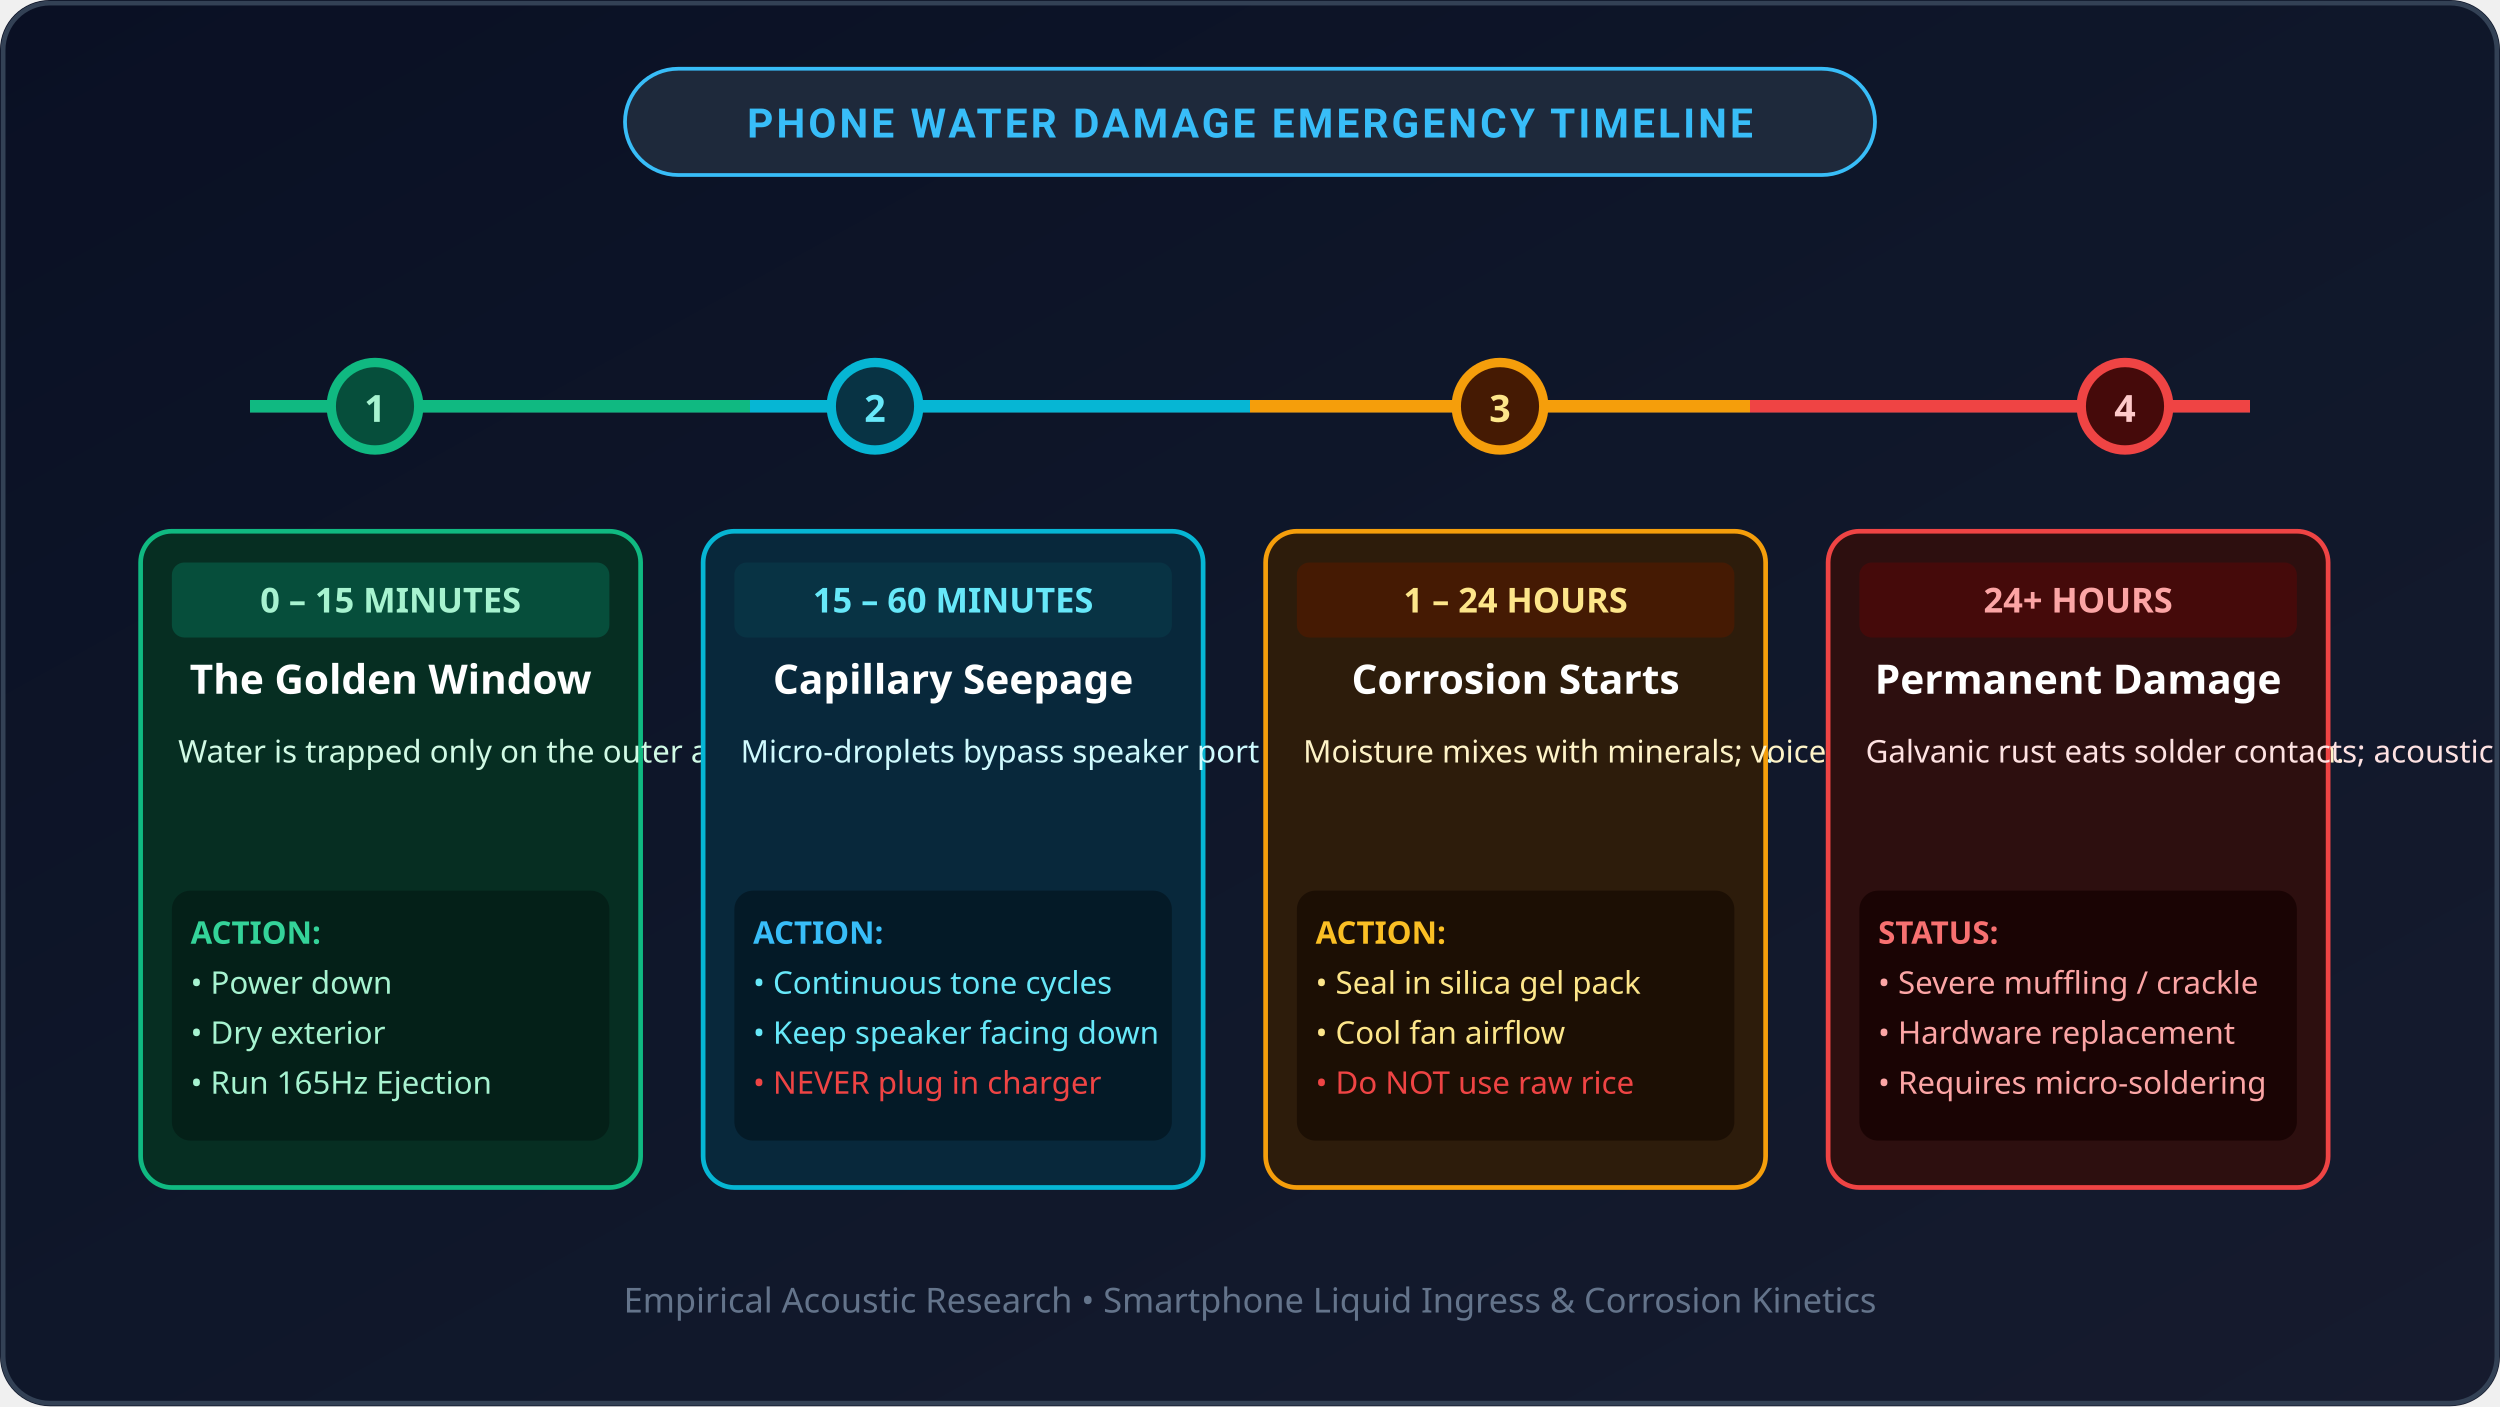
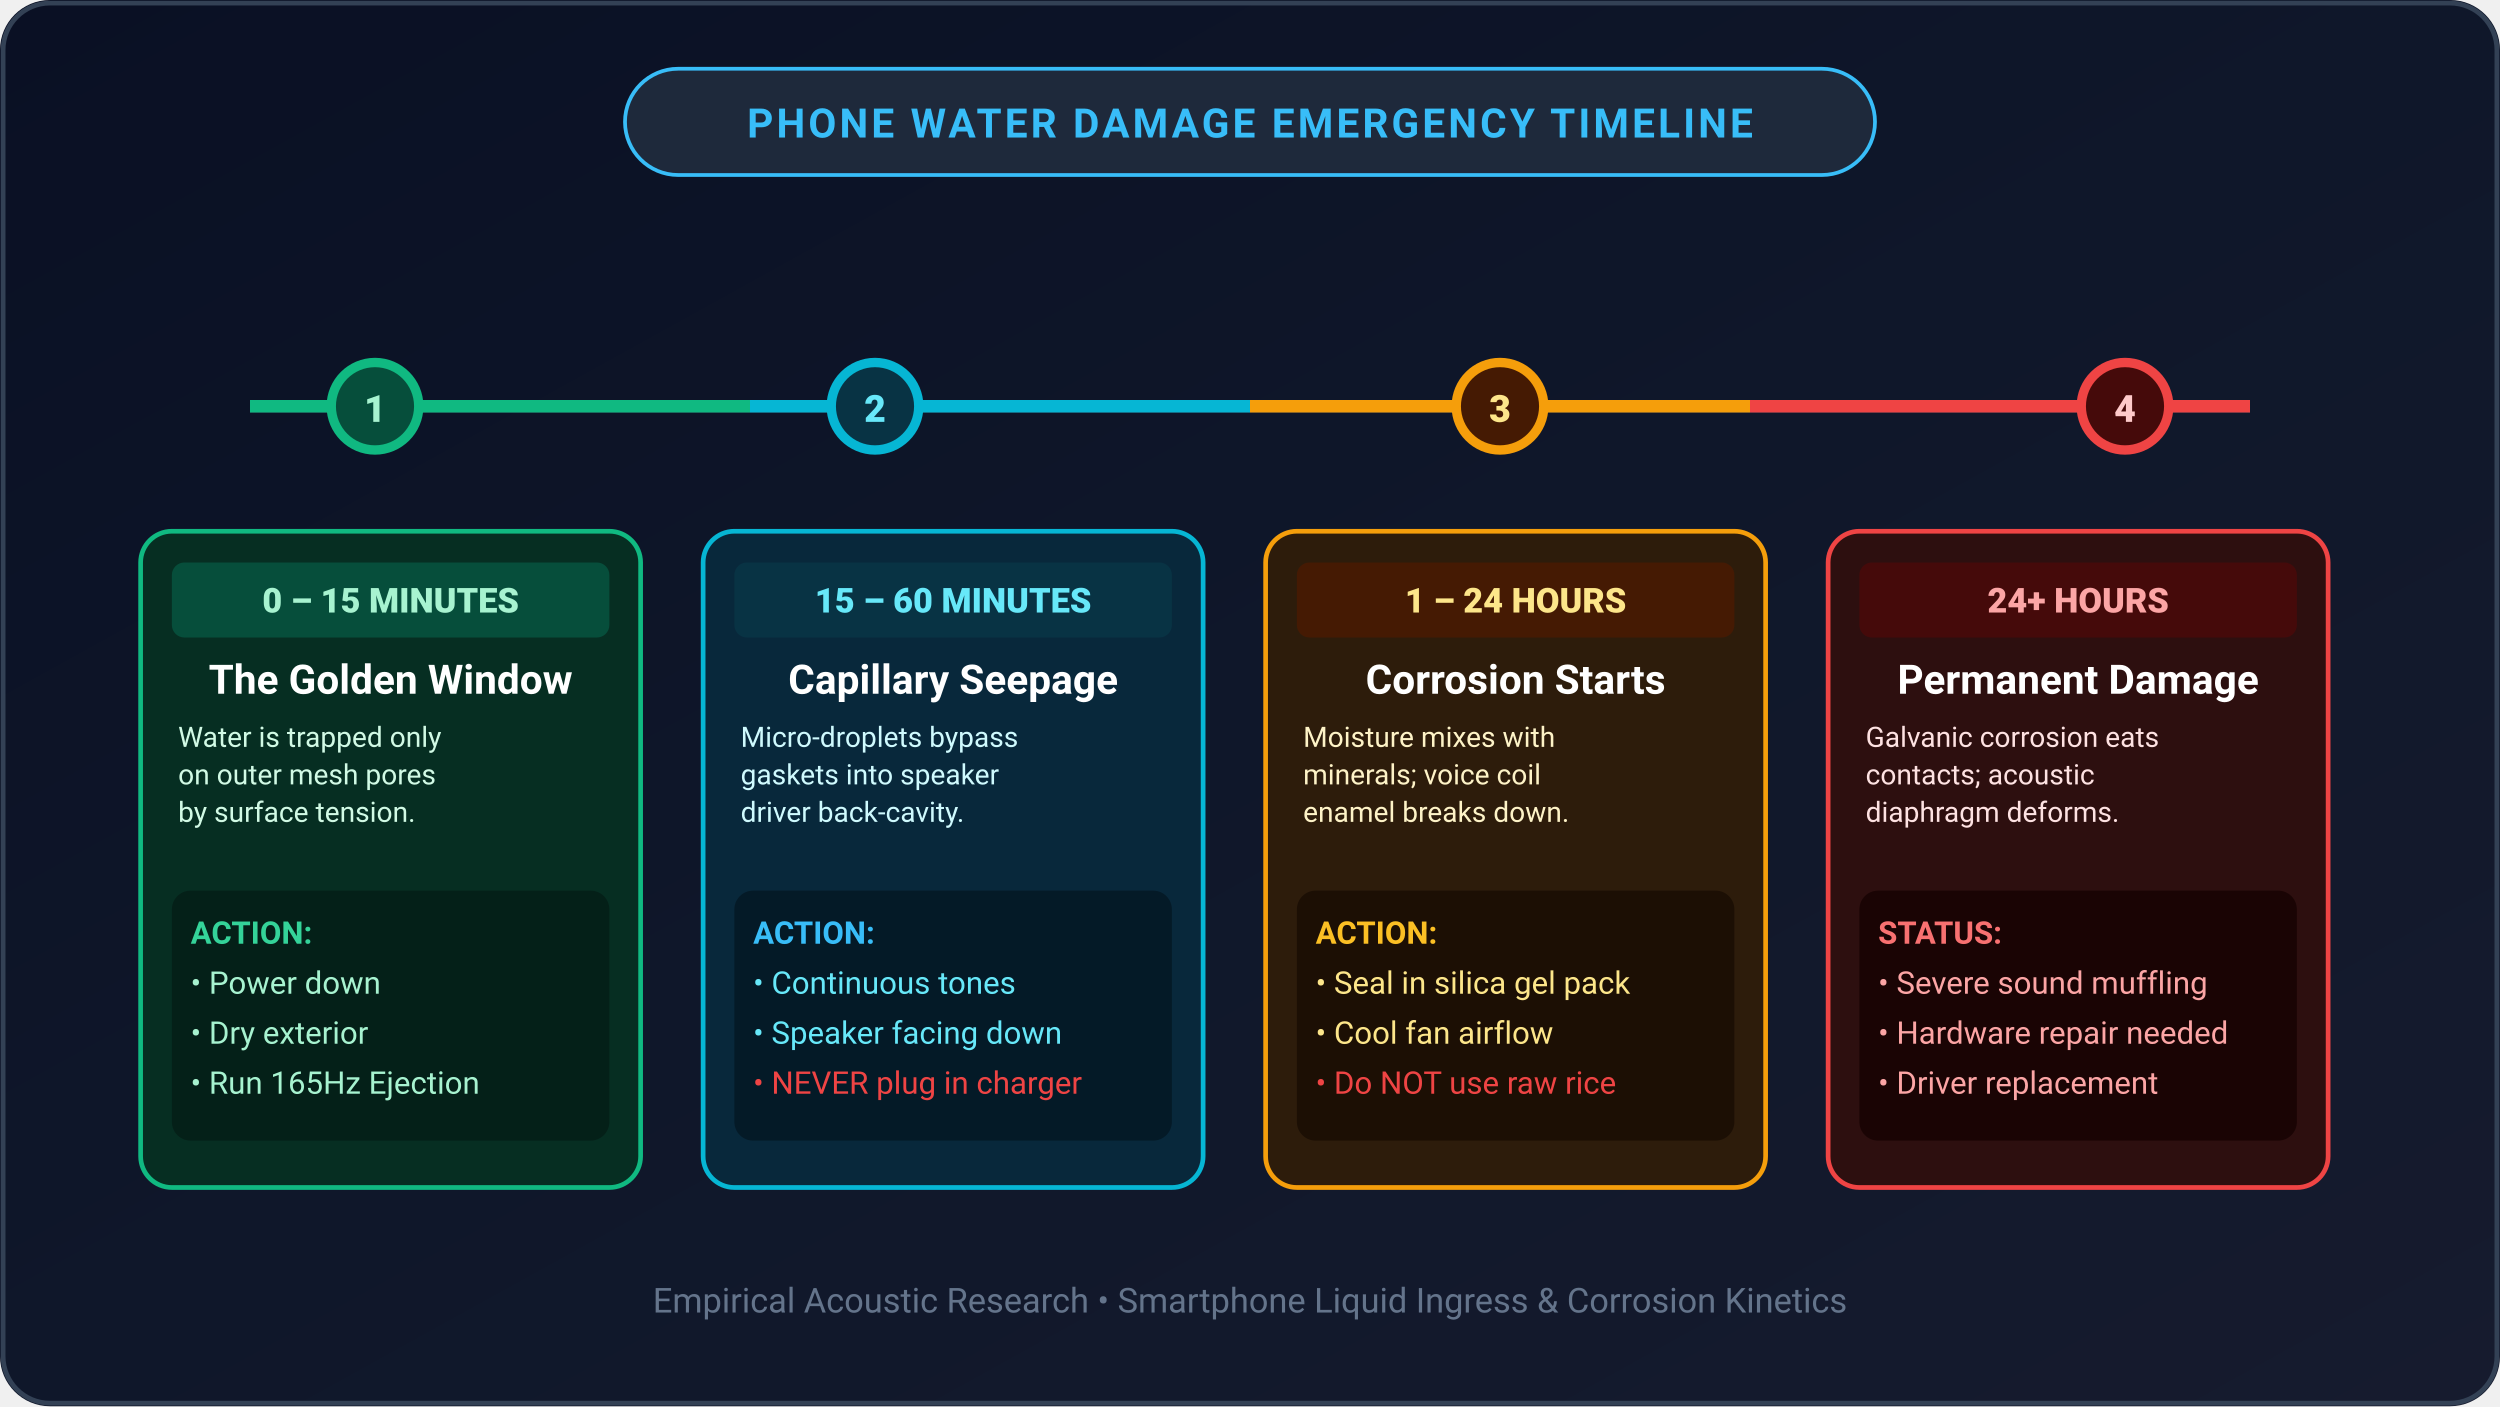
- <svg xmlns="http://www.w3.org/2000/svg" viewBox="0 0 800 450" width="800" height="450">
+ <svg xmlns="http://www.w3.org/2000/svg" viewBox="0 0 800 450" width="100%" height="100%" preserveAspectRatio="xMidYMid meet">
  <defs>
    <linearGradient id="bgGrad10" x1="0%" y1="0%" x2="100%" y2="100%">
      <stop offset="0%" stop-color="#0a1024" />
      <stop offset="50%" stop-color="#0f172a" />
      <stop offset="100%" stop-color="#161b2e" />
    </linearGradient>
  </defs>
  <rect width="800" height="450" fill="url(#bgGrad10)" rx="16" />
  <rect x="1" y="1" width="798" height="448" fill="none" stroke="#334155" stroke-width="1.5" rx="15" />
  <rect x="200" y="22" width="400" height="34" rx="17" fill="#1e293b" stroke="#38bdf8" stroke-width="1.2" />
  <text x="400" y="44" font-family="-apple-system, BlinkMacSystemFont, 'Segoe UI', Roboto, sans-serif" font-size="13" font-weight="700" fill="#38bdf8" text-anchor="middle" letter-spacing="1">PHONE WATER DAMAGE EMERGENCY TIMELINE</text>
  <line x1="80" y1="130" x2="720" y2="130" stroke="#334155" stroke-width="4" />
  <line x1="80" y1="130" x2="240" y2="130" stroke="#10b981" stroke-width="4" />
  <line x1="240" y1="130" x2="400" y2="130" stroke="#06b6d4" stroke-width="4" />
  <line x1="400" y1="130" x2="560" y2="130" stroke="#f59e0b" stroke-width="4" />
  <line x1="560" y1="130" x2="720" y2="130" stroke="#ef4444" stroke-width="4" />
  <circle cx="120" cy="130" r="14" fill="#064e3b" stroke="#10b981" stroke-width="3" />
-   <text x="120" y="135" font-family="sans-serif" font-size="12" font-weight="900" fill="#a7f3d0" text-anchor="middle">1</text>
+   <text x="120" y="135" font-family="-apple-system, BlinkMacSystemFont, 'Segoe UI', Roboto, sans-serif" font-size="12" font-weight="900" fill="#a7f3d0" text-anchor="middle">1</text>
  <circle cx="280" cy="130" r="14" fill="#083344" stroke="#06b6d4" stroke-width="3" />
-   <text x="280" y="135" font-family="sans-serif" font-size="12" font-weight="900" fill="#67e8f9" text-anchor="middle">2</text>
+   <text x="280" y="135" font-family="-apple-system, BlinkMacSystemFont, 'Segoe UI', Roboto, sans-serif" font-size="12" font-weight="900" fill="#67e8f9" text-anchor="middle">2</text>
  <circle cx="480" cy="130" r="14" fill="#451a03" stroke="#f59e0b" stroke-width="3" />
-   <text x="480" y="135" font-family="sans-serif" font-size="12" font-weight="900" fill="#fde68a" text-anchor="middle">3</text>
+   <text x="480" y="135" font-family="-apple-system, BlinkMacSystemFont, 'Segoe UI', Roboto, sans-serif" font-size="12" font-weight="900" fill="#fde68a" text-anchor="middle">3</text>
  <circle cx="680" cy="130" r="14" fill="#450a0a" stroke="#ef4444" stroke-width="3" />
-   <text x="680" y="135" font-family="sans-serif" font-size="12" font-weight="900" fill="#fecaca" text-anchor="middle">4</text>
+   <text x="680" y="135" font-family="-apple-system, BlinkMacSystemFont, 'Segoe UI', Roboto, sans-serif" font-size="12" font-weight="900" fill="#fecaca" text-anchor="middle">4</text>
  <g transform="translate(45, 170)">
    <rect x="0" y="0" width="160" height="210" rx="10" fill="#062e22" stroke="#10b981" stroke-width="1.5" />
    <rect x="10" y="10" width="140" height="24" rx="4" fill="#064e3b" />
-     <text x="80" y="26" font-family="sans-serif" font-size="11" font-weight="800" fill="#a7f3d0" text-anchor="middle">0 – 15 MINUTES</text>
-     <text x="80" y="52" font-family="sans-serif" font-size="13" font-weight="700" fill="#ffffff" text-anchor="middle">The Golden Window</text>
-     <text x="12" y="74" font-family="sans-serif" font-size="10" fill="#d1fae5">Water is trapped only on the outer acoustic mesh by surface tension.</text>
+     <text x="80" y="26" font-family="-apple-system, BlinkMacSystemFont, 'Segoe UI', Roboto, sans-serif" font-size="11" font-weight="800" fill="#a7f3d0" text-anchor="middle">0 – 15 MINUTES</text>
+     <text x="80" y="52" font-family="-apple-system, BlinkMacSystemFont, 'Segoe UI', Roboto, sans-serif" font-size="13" font-weight="700" fill="#ffffff" text-anchor="middle">The Golden Window</text>
+     <text x="12" y="69" font-family="-apple-system, BlinkMacSystemFont, 'Segoe UI', Roboto, sans-serif" font-size="9" fill="#d1fae5">
+       <tspan x="12" dy="0">Water is trapped only</tspan>
+       <tspan x="12" dy="12">on outer mesh pores</tspan>
+       <tspan x="12" dy="12">by surface tension.</tspan>
+     </text>
    <rect x="10" y="115" width="140" height="80" rx="6" fill="#042018" />
-     <text x="16" y="132" font-family="sans-serif" font-size="10" font-weight="700" fill="#34d399">ACTION:</text>
-     <text x="16" y="148" font-family="sans-serif" font-size="10" fill="#a7f3d0">• Power down</text>
-     <text x="16" y="164" font-family="sans-serif" font-size="10" fill="#a7f3d0">• Dry exterior</text>
-     <text x="16" y="180" font-family="sans-serif" font-size="10" fill="#a7f3d0">• Run 165Hz Ejection</text>
+     <text x="16" y="132" font-family="-apple-system, BlinkMacSystemFont, 'Segoe UI', Roboto, sans-serif" font-size="10" font-weight="700" fill="#34d399">ACTION:</text>
+     <text x="16" y="148" font-family="-apple-system, BlinkMacSystemFont, 'Segoe UI', Roboto, sans-serif" font-size="10" fill="#a7f3d0">• Power down</text>
+     <text x="16" y="164" font-family="-apple-system, BlinkMacSystemFont, 'Segoe UI', Roboto, sans-serif" font-size="10" fill="#a7f3d0">• Dry exterior</text>
+     <text x="16" y="180" font-family="-apple-system, BlinkMacSystemFont, 'Segoe UI', Roboto, sans-serif" font-size="10" fill="#a7f3d0">• Run 165Hz Ejection</text>
  </g>
  <g transform="translate(225, 170)">
    <rect x="0" y="0" width="160" height="210" rx="10" fill="#08283b" stroke="#06b6d4" stroke-width="1.5" />
    <rect x="10" y="10" width="140" height="24" rx="4" fill="#083344" />
-     <text x="80" y="26" font-family="sans-serif" font-size="11" font-weight="800" fill="#67e8f9" text-anchor="middle">15 – 60 MINUTES</text>
-     <text x="80" y="52" font-family="sans-serif" font-size="13" font-weight="700" fill="#ffffff" text-anchor="middle">Capillary Seepage</text>
-     <text x="12" y="74" font-family="sans-serif" font-size="10" fill="#cffafe">Micro-droplets bypass speaker port gaskets into the driver back-cavity.</text>
+     <text x="80" y="26" font-family="-apple-system, BlinkMacSystemFont, 'Segoe UI', Roboto, sans-serif" font-size="11" font-weight="800" fill="#67e8f9" text-anchor="middle">15 – 60 MINUTES</text>
+     <text x="80" y="52" font-family="-apple-system, BlinkMacSystemFont, 'Segoe UI', Roboto, sans-serif" font-size="13" font-weight="700" fill="#ffffff" text-anchor="middle">Capillary Seepage</text>
+     <text x="12" y="69" font-family="-apple-system, BlinkMacSystemFont, 'Segoe UI', Roboto, sans-serif" font-size="9" fill="#cffafe">
+       <tspan x="12" dy="0">Micro-droplets bypass</tspan>
+       <tspan x="12" dy="12">gaskets into speaker</tspan>
+       <tspan x="12" dy="12">driver back-cavity.</tspan>
+     </text>
    <rect x="10" y="115" width="140" height="80" rx="6" fill="#041a27" />
-     <text x="16" y="132" font-family="sans-serif" font-size="10" font-weight="700" fill="#38bdf8">ACTION:</text>
-     <text x="16" y="148" font-family="sans-serif" font-size="10" fill="#67e8f9">• Continuous tone cycles</text>
-     <text x="16" y="164" font-family="sans-serif" font-size="10" fill="#67e8f9">• Keep speaker facing down</text>
-     <text x="16" y="180" font-family="sans-serif" font-size="10" fill="#ef4444">• NEVER plug in charger</text>
+     <text x="16" y="132" font-family="-apple-system, BlinkMacSystemFont, 'Segoe UI', Roboto, sans-serif" font-size="10" font-weight="700" fill="#38bdf8">ACTION:</text>
+     <text x="16" y="148" font-family="-apple-system, BlinkMacSystemFont, 'Segoe UI', Roboto, sans-serif" font-size="10" fill="#67e8f9">• Continuous tones</text>
+     <text x="16" y="164" font-family="-apple-system, BlinkMacSystemFont, 'Segoe UI', Roboto, sans-serif" font-size="10" fill="#67e8f9">• Speaker facing down</text>
+     <text x="16" y="180" font-family="-apple-system, BlinkMacSystemFont, 'Segoe UI', Roboto, sans-serif" font-size="10" fill="#ef4444">• NEVER plug in charger</text>
  </g>
  <g transform="translate(405, 170)">
    <rect x="0" y="0" width="160" height="210" rx="10" fill="#2d1c0b" stroke="#f59e0b" stroke-width="1.5" />
    <rect x="10" y="10" width="140" height="24" rx="4" fill="#451a03" />
-     <text x="80" y="26" font-family="sans-serif" font-size="11" font-weight="800" fill="#fde68a" text-anchor="middle">1 – 24 HOURS</text>
-     <text x="80" y="52" font-family="sans-serif" font-size="13" font-weight="700" fill="#ffffff" text-anchor="middle">Corrosion Starts</text>
-     <text x="12" y="74" font-family="sans-serif" font-size="10" fill="#fef3c7">Moisture mixes with minerals; voice coil enamel begins breaking down.</text>
+     <text x="80" y="26" font-family="-apple-system, BlinkMacSystemFont, 'Segoe UI', Roboto, sans-serif" font-size="11" font-weight="800" fill="#fde68a" text-anchor="middle">1 – 24 HOURS</text>
+     <text x="80" y="52" font-family="-apple-system, BlinkMacSystemFont, 'Segoe UI', Roboto, sans-serif" font-size="13" font-weight="700" fill="#ffffff" text-anchor="middle">Corrosion Starts</text>
+     <text x="12" y="69" font-family="-apple-system, BlinkMacSystemFont, 'Segoe UI', Roboto, sans-serif" font-size="9" fill="#fef3c7">
+       <tspan x="12" dy="0">Moisture mixes with</tspan>
+       <tspan x="12" dy="12">minerals; voice coil</tspan>
+       <tspan x="12" dy="12">enamel breaks down.</tspan>
+     </text>
    <rect x="10" y="115" width="140" height="80" rx="6" fill="#1c0f04" />
-     <text x="16" y="132" font-family="sans-serif" font-size="10" font-weight="700" fill="#fbbf24">ACTION:</text>
-     <text x="16" y="148" font-family="sans-serif" font-size="10" fill="#fde68a">• Seal in silica gel pack</text>
-     <text x="16" y="164" font-family="sans-serif" font-size="10" fill="#fde68a">• Cool fan airflow</text>
-     <text x="16" y="180" font-family="sans-serif" font-size="10" fill="#ef4444">• Do NOT use raw rice</text>
+     <text x="16" y="132" font-family="-apple-system, BlinkMacSystemFont, 'Segoe UI', Roboto, sans-serif" font-size="10" font-weight="700" fill="#fbbf24">ACTION:</text>
+     <text x="16" y="148" font-family="-apple-system, BlinkMacSystemFont, 'Segoe UI', Roboto, sans-serif" font-size="10" fill="#fde68a">• Seal in silica gel pack</text>
+     <text x="16" y="164" font-family="-apple-system, BlinkMacSystemFont, 'Segoe UI', Roboto, sans-serif" font-size="10" fill="#fde68a">• Cool fan airflow</text>
+     <text x="16" y="180" font-family="-apple-system, BlinkMacSystemFont, 'Segoe UI', Roboto, sans-serif" font-size="10" fill="#ef4444">• Do NOT use raw rice</text>
  </g>
  <g transform="translate(585, 170)">
    <rect x="0" y="0" width="160" height="210" rx="10" fill="#2d0f0f" stroke="#ef4444" stroke-width="1.5" />
    <rect x="10" y="10" width="140" height="24" rx="4" fill="#450a0a" />
-     <text x="80" y="26" font-family="sans-serif" font-size="11" font-weight="800" fill="#fca5a5" text-anchor="middle">24+ HOURS</text>
-     <text x="80" y="52" font-family="sans-serif" font-size="13" font-weight="700" fill="#ffffff" text-anchor="middle">Permanent Damage</text>
-     <text x="12" y="74" font-family="sans-serif" font-size="10" fill="#fee2e2">Galvanic rust eats solder contacts; acoustic diaphragm deforms.</text>
+     <text x="80" y="26" font-family="-apple-system, BlinkMacSystemFont, 'Segoe UI', Roboto, sans-serif" font-size="11" font-weight="800" fill="#fca5a5" text-anchor="middle">24+ HOURS</text>
+     <text x="80" y="52" font-family="-apple-system, BlinkMacSystemFont, 'Segoe UI', Roboto, sans-serif" font-size="13" font-weight="700" fill="#ffffff" text-anchor="middle">Permanent Damage</text>
+     <text x="12" y="69" font-family="-apple-system, BlinkMacSystemFont, 'Segoe UI', Roboto, sans-serif" font-size="9" fill="#fee2e2">
+       <tspan x="12" dy="0">Galvanic corrosion eats</tspan>
+       <tspan x="12" dy="12">contacts; acoustic</tspan>
+       <tspan x="12" dy="12">diaphragm deforms.</tspan>
+     </text>
    <rect x="10" y="115" width="140" height="80" rx="6" fill="#1a0404" />
-     <text x="16" y="132" font-family="sans-serif" font-size="10" font-weight="700" fill="#f87171">STATUS:</text>
-     <text x="16" y="148" font-family="sans-serif" font-size="10" fill="#fca5a5">• Severe muffling / crackle</text>
-     <text x="16" y="164" font-family="sans-serif" font-size="10" fill="#fca5a5">• Hardware replacement</text>
-     <text x="16" y="180" font-family="sans-serif" font-size="10" fill="#fca5a5">• Requires micro-soldering</text>
+     <text x="16" y="132" font-family="-apple-system, BlinkMacSystemFont, 'Segoe UI', Roboto, sans-serif" font-size="10" font-weight="700" fill="#f87171">STATUS:</text>
+     <text x="16" y="148" font-family="-apple-system, BlinkMacSystemFont, 'Segoe UI', Roboto, sans-serif" font-size="10" fill="#fca5a5">• Severe sound muffling</text>
+     <text x="16" y="164" font-family="-apple-system, BlinkMacSystemFont, 'Segoe UI', Roboto, sans-serif" font-size="10" fill="#fca5a5">• Hardware repair needed</text>
+     <text x="16" y="180" font-family="-apple-system, BlinkMacSystemFont, 'Segoe UI', Roboto, sans-serif" font-size="10" fill="#fca5a5">• Driver replacement</text>
  </g>
-   <text x="400" y="420" font-family="sans-serif" font-size="11" fill="#64748b" text-anchor="middle">Empirical Acoustic Research • Smartphone Liquid Ingress &amp; Corrosion Kinetics</text>
+   <text x="400" y="420" font-family="-apple-system, BlinkMacSystemFont, 'Segoe UI', Roboto, sans-serif" font-size="11" fill="#64748b" text-anchor="middle">Empirical Acoustic Research • Smartphone Liquid Ingress &amp; Corrosion Kinetics</text>
</svg>
